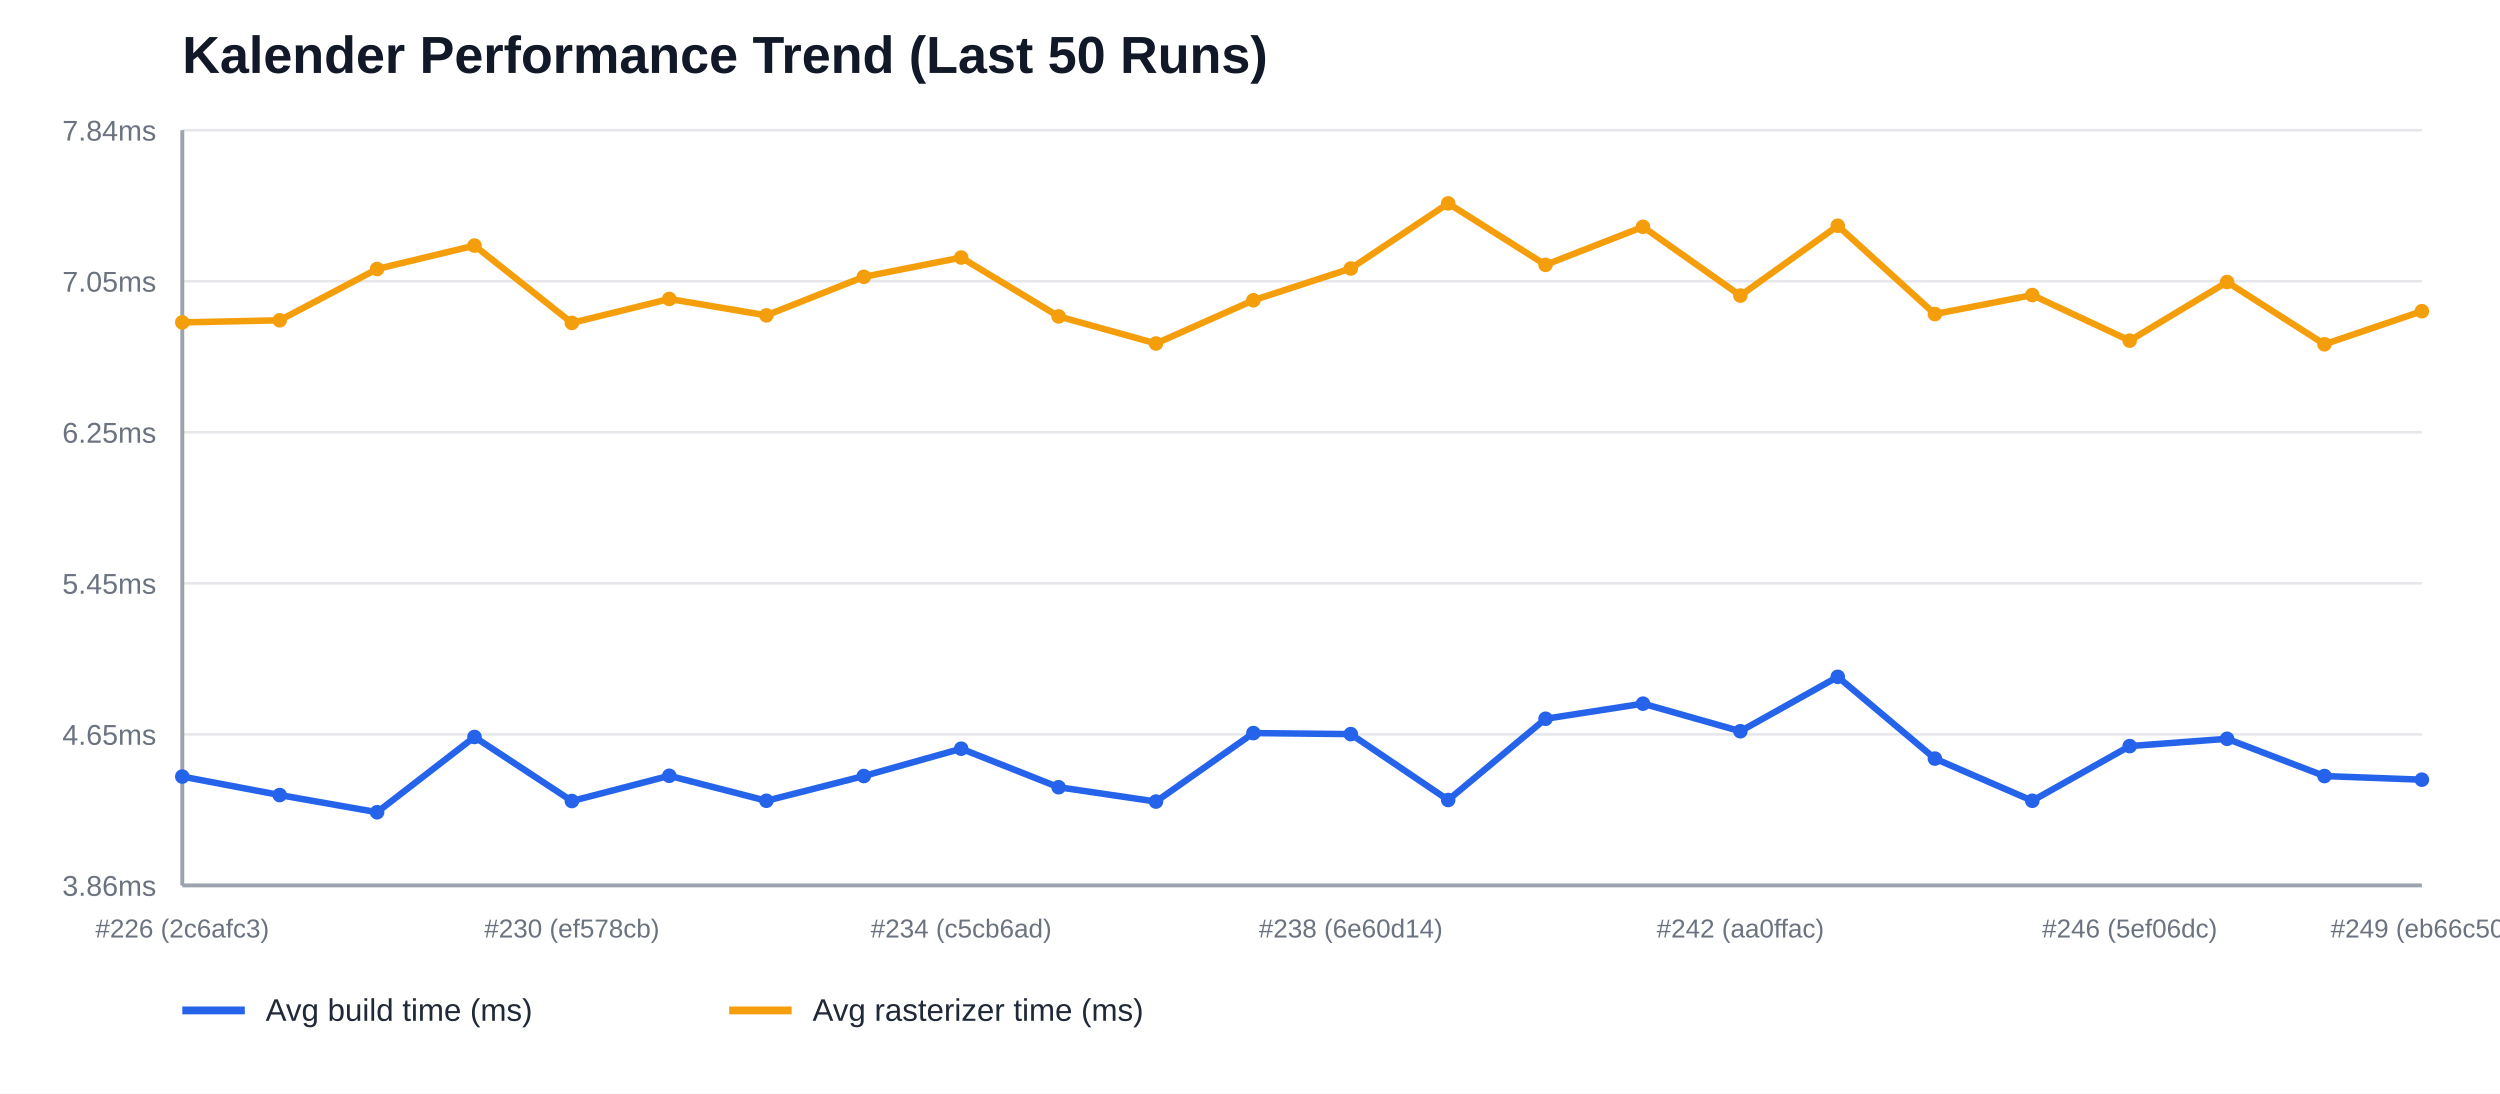
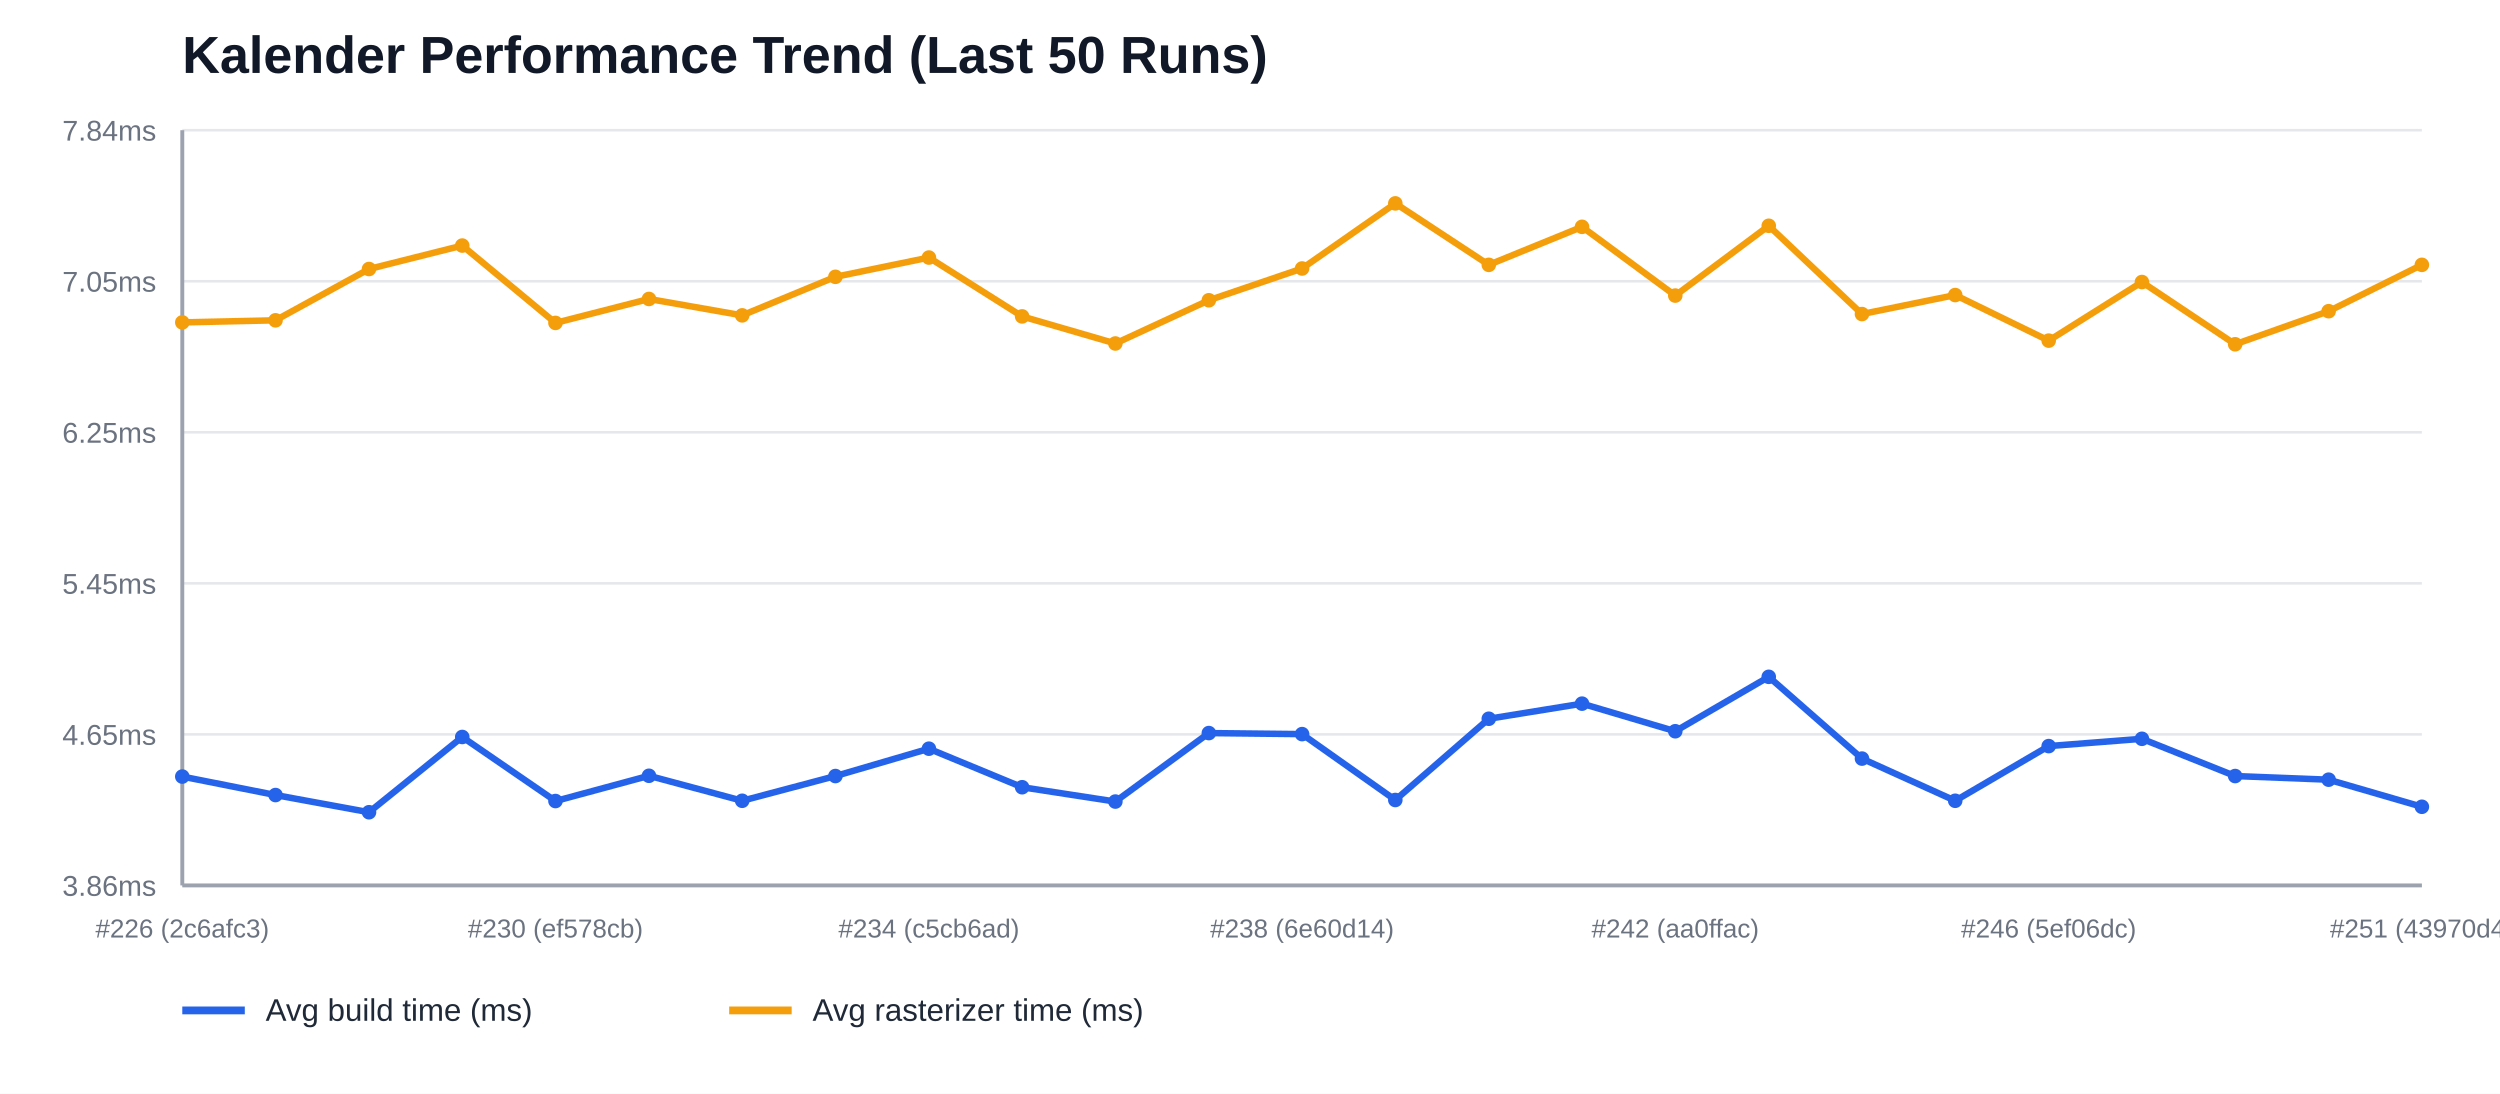
<svg xmlns="http://www.w3.org/2000/svg" width="960" height="420" viewBox="0 0 960 420">
  <rect width="100%" height="100%" fill="#ffffff" />
  <text x="70" y="28" font-family="Arial, sans-serif" font-size="20" font-weight="600" fill="#111827">Kalender Performance Trend (Last 50 Runs)</text>
  <line x1="70" y1="340.0" x2="930" y2="340.0" stroke="#e5e7eb" stroke-width="1" />
  <text x="60" y="344.0" text-anchor="end" font-family="Arial, sans-serif" font-size="11" fill="#6b7280">3.86ms</text>
  <line x1="70" y1="282.0" x2="930" y2="282.0" stroke="#e5e7eb" stroke-width="1" />
  <text x="60" y="286.0" text-anchor="end" font-family="Arial, sans-serif" font-size="11" fill="#6b7280">4.65ms</text>
  <line x1="70" y1="224.0" x2="930" y2="224.0" stroke="#e5e7eb" stroke-width="1" />
  <text x="60" y="228.0" text-anchor="end" font-family="Arial, sans-serif" font-size="11" fill="#6b7280">5.45ms</text>
  <line x1="70" y1="166.0" x2="930" y2="166.0" stroke="#e5e7eb" stroke-width="1" />
  <text x="60" y="170.0" text-anchor="end" font-family="Arial, sans-serif" font-size="11" fill="#6b7280">6.25ms</text>
  <line x1="70" y1="108.0" x2="930" y2="108.0" stroke="#e5e7eb" stroke-width="1" />
  <text x="60" y="112.0" text-anchor="end" font-family="Arial, sans-serif" font-size="11" fill="#6b7280">7.05ms</text>
  <line x1="70" y1="50.0" x2="930" y2="50.0" stroke="#e5e7eb" stroke-width="1" />
  <text x="60" y="54.0" text-anchor="end" font-family="Arial, sans-serif" font-size="11" fill="#6b7280">7.84ms</text>
  <line x1="70" y1="340" x2="930" y2="340" stroke="#9ca3af" stroke-width="1.5" />
  <line x1="70" y1="50" x2="70" y2="340" stroke="#9ca3af" stroke-width="1.5" />
-   <polyline points="70.0,298.2 107.4,305.3 144.8,311.9 182.2,283.0 219.6,307.6 257.0,297.9 294.3,307.5 331.7,298.0 369.1,287.5 406.5,302.3 443.9,307.8 481.3,281.5 518.7,281.9 556.1,307.2 593.5,276.0 630.9,270.2 668.3,280.8 705.7,259.9 743.0,291.3 780.4,307.5 817.8,286.5 855.2,283.7 892.6,298.0 930.0,299.4" fill="none" stroke="#2563eb" stroke-width="2.5" stroke-linecap="round" stroke-linejoin="round" />
+   <polyline points="70.0,298.2 105.8,305.3 141.7,311.9 177.5,283.0 213.3,307.6 249.2,297.9 285.0,307.5 320.8,298.0 356.7,287.5 392.5,302.3 428.3,307.8 464.2,281.5 500.0,281.9 535.8,307.2 571.7,276.0 607.5,270.2 643.3,280.8 679.2,259.9 715.0,291.3 750.8,307.5 786.7,286.5 822.5,283.7 858.3,298.0 894.2,299.4 930.0,309.8" fill="none" stroke="#2563eb" stroke-width="2.5" stroke-linecap="round" stroke-linejoin="round" />
  <circle cx="70.0" cy="298.2" r="2.8" fill="#2563eb" />
-   <circle cx="107.4" cy="305.3" r="2.8" fill="#2563eb" />
-   <circle cx="144.8" cy="311.9" r="2.8" fill="#2563eb" />
-   <circle cx="182.2" cy="283.0" r="2.8" fill="#2563eb" />
-   <circle cx="219.6" cy="307.6" r="2.8" fill="#2563eb" />
-   <circle cx="257.0" cy="297.9" r="2.8" fill="#2563eb" />
-   <circle cx="294.3" cy="307.5" r="2.8" fill="#2563eb" />
-   <circle cx="331.7" cy="298.0" r="2.8" fill="#2563eb" />
-   <circle cx="369.1" cy="287.5" r="2.8" fill="#2563eb" />
-   <circle cx="406.5" cy="302.3" r="2.8" fill="#2563eb" />
-   <circle cx="443.9" cy="307.8" r="2.8" fill="#2563eb" />
-   <circle cx="481.3" cy="281.5" r="2.8" fill="#2563eb" />
-   <circle cx="518.7" cy="281.9" r="2.8" fill="#2563eb" />
-   <circle cx="556.1" cy="307.2" r="2.8" fill="#2563eb" />
-   <circle cx="593.5" cy="276.0" r="2.8" fill="#2563eb" />
-   <circle cx="630.9" cy="270.2" r="2.8" fill="#2563eb" />
-   <circle cx="668.3" cy="280.8" r="2.8" fill="#2563eb" />
-   <circle cx="705.7" cy="259.9" r="2.8" fill="#2563eb" />
-   <circle cx="743.0" cy="291.3" r="2.8" fill="#2563eb" />
-   <circle cx="780.4" cy="307.5" r="2.8" fill="#2563eb" />
-   <circle cx="817.8" cy="286.5" r="2.8" fill="#2563eb" />
-   <circle cx="855.2" cy="283.7" r="2.8" fill="#2563eb" />
-   <circle cx="892.6" cy="298.0" r="2.8" fill="#2563eb" />
-   <circle cx="930.0" cy="299.4" r="2.8" fill="#2563eb" />
-   <polyline points="70.0,123.8 107.4,123.0 144.8,103.3 182.2,94.3 219.6,124.0 257.0,114.8 294.3,121.1 331.7,106.3 369.1,98.9 406.5,121.5 443.9,131.9 481.3,115.3 518.7,103.1 556.1,78.1 593.5,101.7 630.9,87.1 668.3,113.5 705.7,86.7 743.0,120.6 780.4,113.3 817.8,130.8 855.2,108.3 892.6,132.2 930.0,119.5" fill="none" stroke="#f59e0b" stroke-width="2.5" stroke-linecap="round" stroke-linejoin="round" />
+   <circle cx="105.8" cy="305.3" r="2.8" fill="#2563eb" />
+   <circle cx="141.7" cy="311.9" r="2.8" fill="#2563eb" />
+   <circle cx="177.5" cy="283.0" r="2.8" fill="#2563eb" />
+   <circle cx="213.3" cy="307.6" r="2.8" fill="#2563eb" />
+   <circle cx="249.2" cy="297.9" r="2.8" fill="#2563eb" />
+   <circle cx="285.0" cy="307.5" r="2.8" fill="#2563eb" />
+   <circle cx="320.8" cy="298.0" r="2.8" fill="#2563eb" />
+   <circle cx="356.7" cy="287.5" r="2.8" fill="#2563eb" />
+   <circle cx="392.5" cy="302.3" r="2.8" fill="#2563eb" />
+   <circle cx="428.3" cy="307.8" r="2.8" fill="#2563eb" />
+   <circle cx="464.2" cy="281.5" r="2.8" fill="#2563eb" />
+   <circle cx="500.0" cy="281.9" r="2.8" fill="#2563eb" />
+   <circle cx="535.8" cy="307.2" r="2.8" fill="#2563eb" />
+   <circle cx="571.7" cy="276.0" r="2.8" fill="#2563eb" />
+   <circle cx="607.5" cy="270.2" r="2.8" fill="#2563eb" />
+   <circle cx="643.3" cy="280.8" r="2.8" fill="#2563eb" />
+   <circle cx="679.2" cy="259.9" r="2.8" fill="#2563eb" />
+   <circle cx="715.0" cy="291.3" r="2.8" fill="#2563eb" />
+   <circle cx="750.8" cy="307.5" r="2.8" fill="#2563eb" />
+   <circle cx="786.7" cy="286.5" r="2.8" fill="#2563eb" />
+   <circle cx="822.5" cy="283.7" r="2.8" fill="#2563eb" />
+   <circle cx="858.3" cy="298.0" r="2.8" fill="#2563eb" />
+   <circle cx="894.2" cy="299.4" r="2.8" fill="#2563eb" />
+   <circle cx="930.0" cy="309.8" r="2.8" fill="#2563eb" />
+   <polyline points="70.0,123.8 105.8,123.0 141.7,103.3 177.5,94.3 213.3,124.0 249.2,114.8 285.0,121.1 320.8,106.3 356.7,98.9 392.5,121.5 428.3,131.9 464.2,115.3 500.0,103.1 535.8,78.1 571.7,101.7 607.5,87.1 643.3,113.5 679.2,86.7 715.0,120.6 750.8,113.3 786.7,130.8 822.5,108.3 858.3,132.2 894.2,119.5 930.0,101.7" fill="none" stroke="#f59e0b" stroke-width="2.5" stroke-linecap="round" stroke-linejoin="round" />
  <circle cx="70.0" cy="123.8" r="2.8" fill="#f59e0b" />
-   <circle cx="107.4" cy="123.0" r="2.8" fill="#f59e0b" />
-   <circle cx="144.8" cy="103.3" r="2.8" fill="#f59e0b" />
-   <circle cx="182.2" cy="94.3" r="2.8" fill="#f59e0b" />
-   <circle cx="219.6" cy="124.0" r="2.8" fill="#f59e0b" />
-   <circle cx="257.0" cy="114.8" r="2.8" fill="#f59e0b" />
-   <circle cx="294.3" cy="121.1" r="2.8" fill="#f59e0b" />
-   <circle cx="331.7" cy="106.3" r="2.8" fill="#f59e0b" />
-   <circle cx="369.1" cy="98.9" r="2.8" fill="#f59e0b" />
-   <circle cx="406.5" cy="121.5" r="2.8" fill="#f59e0b" />
-   <circle cx="443.9" cy="131.9" r="2.8" fill="#f59e0b" />
-   <circle cx="481.3" cy="115.3" r="2.8" fill="#f59e0b" />
-   <circle cx="518.7" cy="103.1" r="2.8" fill="#f59e0b" />
-   <circle cx="556.1" cy="78.1" r="2.8" fill="#f59e0b" />
-   <circle cx="593.5" cy="101.7" r="2.8" fill="#f59e0b" />
-   <circle cx="630.9" cy="87.1" r="2.8" fill="#f59e0b" />
-   <circle cx="668.3" cy="113.5" r="2.8" fill="#f59e0b" />
-   <circle cx="705.7" cy="86.7" r="2.8" fill="#f59e0b" />
-   <circle cx="743.0" cy="120.6" r="2.8" fill="#f59e0b" />
-   <circle cx="780.4" cy="113.3" r="2.8" fill="#f59e0b" />
-   <circle cx="817.8" cy="130.8" r="2.8" fill="#f59e0b" />
-   <circle cx="855.2" cy="108.3" r="2.8" fill="#f59e0b" />
-   <circle cx="892.6" cy="132.2" r="2.8" fill="#f59e0b" />
-   <circle cx="930.0" cy="119.5" r="2.8" fill="#f59e0b" />
+   <circle cx="105.8" cy="123.0" r="2.8" fill="#f59e0b" />
+   <circle cx="141.7" cy="103.3" r="2.8" fill="#f59e0b" />
+   <circle cx="177.5" cy="94.3" r="2.8" fill="#f59e0b" />
+   <circle cx="213.3" cy="124.0" r="2.8" fill="#f59e0b" />
+   <circle cx="249.2" cy="114.8" r="2.8" fill="#f59e0b" />
+   <circle cx="285.0" cy="121.1" r="2.8" fill="#f59e0b" />
+   <circle cx="320.8" cy="106.3" r="2.8" fill="#f59e0b" />
+   <circle cx="356.7" cy="98.9" r="2.8" fill="#f59e0b" />
+   <circle cx="392.5" cy="121.5" r="2.8" fill="#f59e0b" />
+   <circle cx="428.3" cy="131.9" r="2.8" fill="#f59e0b" />
+   <circle cx="464.2" cy="115.3" r="2.8" fill="#f59e0b" />
+   <circle cx="500.0" cy="103.1" r="2.8" fill="#f59e0b" />
+   <circle cx="535.8" cy="78.1" r="2.8" fill="#f59e0b" />
+   <circle cx="571.7" cy="101.7" r="2.8" fill="#f59e0b" />
+   <circle cx="607.5" cy="87.1" r="2.8" fill="#f59e0b" />
+   <circle cx="643.3" cy="113.5" r="2.8" fill="#f59e0b" />
+   <circle cx="679.2" cy="86.7" r="2.8" fill="#f59e0b" />
+   <circle cx="715.0" cy="120.6" r="2.8" fill="#f59e0b" />
+   <circle cx="750.8" cy="113.3" r="2.8" fill="#f59e0b" />
+   <circle cx="786.7" cy="130.8" r="2.8" fill="#f59e0b" />
+   <circle cx="822.5" cy="108.3" r="2.8" fill="#f59e0b" />
+   <circle cx="858.3" cy="132.2" r="2.8" fill="#f59e0b" />
+   <circle cx="894.2" cy="119.5" r="2.8" fill="#f59e0b" />
+   <circle cx="930.0" cy="101.7" r="2.8" fill="#f59e0b" />
  <text x="70.0" y="360" text-anchor="middle" font-family="Arial, sans-serif" font-size="10" fill="#6b7280">#226 (2c6afc3)</text>
-   <text x="219.6" y="360" text-anchor="middle" font-family="Arial, sans-serif" font-size="10" fill="#6b7280">#230 (ef578cb)</text>
-   <text x="369.1" y="360" text-anchor="middle" font-family="Arial, sans-serif" font-size="10" fill="#6b7280">#234 (c5cb6ad)</text>
-   <text x="518.7" y="360" text-anchor="middle" font-family="Arial, sans-serif" font-size="10" fill="#6b7280">#238 (6e60d14)</text>
-   <text x="668.3" y="360" text-anchor="middle" font-family="Arial, sans-serif" font-size="10" fill="#6b7280">#242 (aa0ffac)</text>
-   <text x="817.8" y="360" text-anchor="middle" font-family="Arial, sans-serif" font-size="10" fill="#6b7280">#246 (5ef06dc)</text>
-   <text x="930.0" y="360" text-anchor="middle" font-family="Arial, sans-serif" font-size="10" fill="#6b7280">#249 (eb66c50)</text>
+   <text x="213.3" y="360" text-anchor="middle" font-family="Arial, sans-serif" font-size="10" fill="#6b7280">#230 (ef578cb)</text>
+   <text x="356.7" y="360" text-anchor="middle" font-family="Arial, sans-serif" font-size="10" fill="#6b7280">#234 (c5cb6ad)</text>
+   <text x="500.0" y="360" text-anchor="middle" font-family="Arial, sans-serif" font-size="10" fill="#6b7280">#238 (6e60d14)</text>
+   <text x="643.3" y="360" text-anchor="middle" font-family="Arial, sans-serif" font-size="10" fill="#6b7280">#242 (aa0ffac)</text>
+   <text x="786.7" y="360" text-anchor="middle" font-family="Arial, sans-serif" font-size="10" fill="#6b7280">#246 (5ef06dc)</text>
+   <text x="930.0" y="360" text-anchor="middle" font-family="Arial, sans-serif" font-size="10" fill="#6b7280">#251 (43970d4)</text>
  <line x1="70" y1="388" x2="94" y2="388" stroke="#2563eb" stroke-width="3" />
  <text x="102" y="392" font-family="Arial, sans-serif" font-size="12" fill="#1f2937">Avg build time (ms)</text>
  <line x1="280" y1="388" x2="304" y2="388" stroke="#f59e0b" stroke-width="3" />
  <text x="312" y="392" font-family="Arial, sans-serif" font-size="12" fill="#1f2937">Avg rasterizer time (ms)</text>
</svg>
